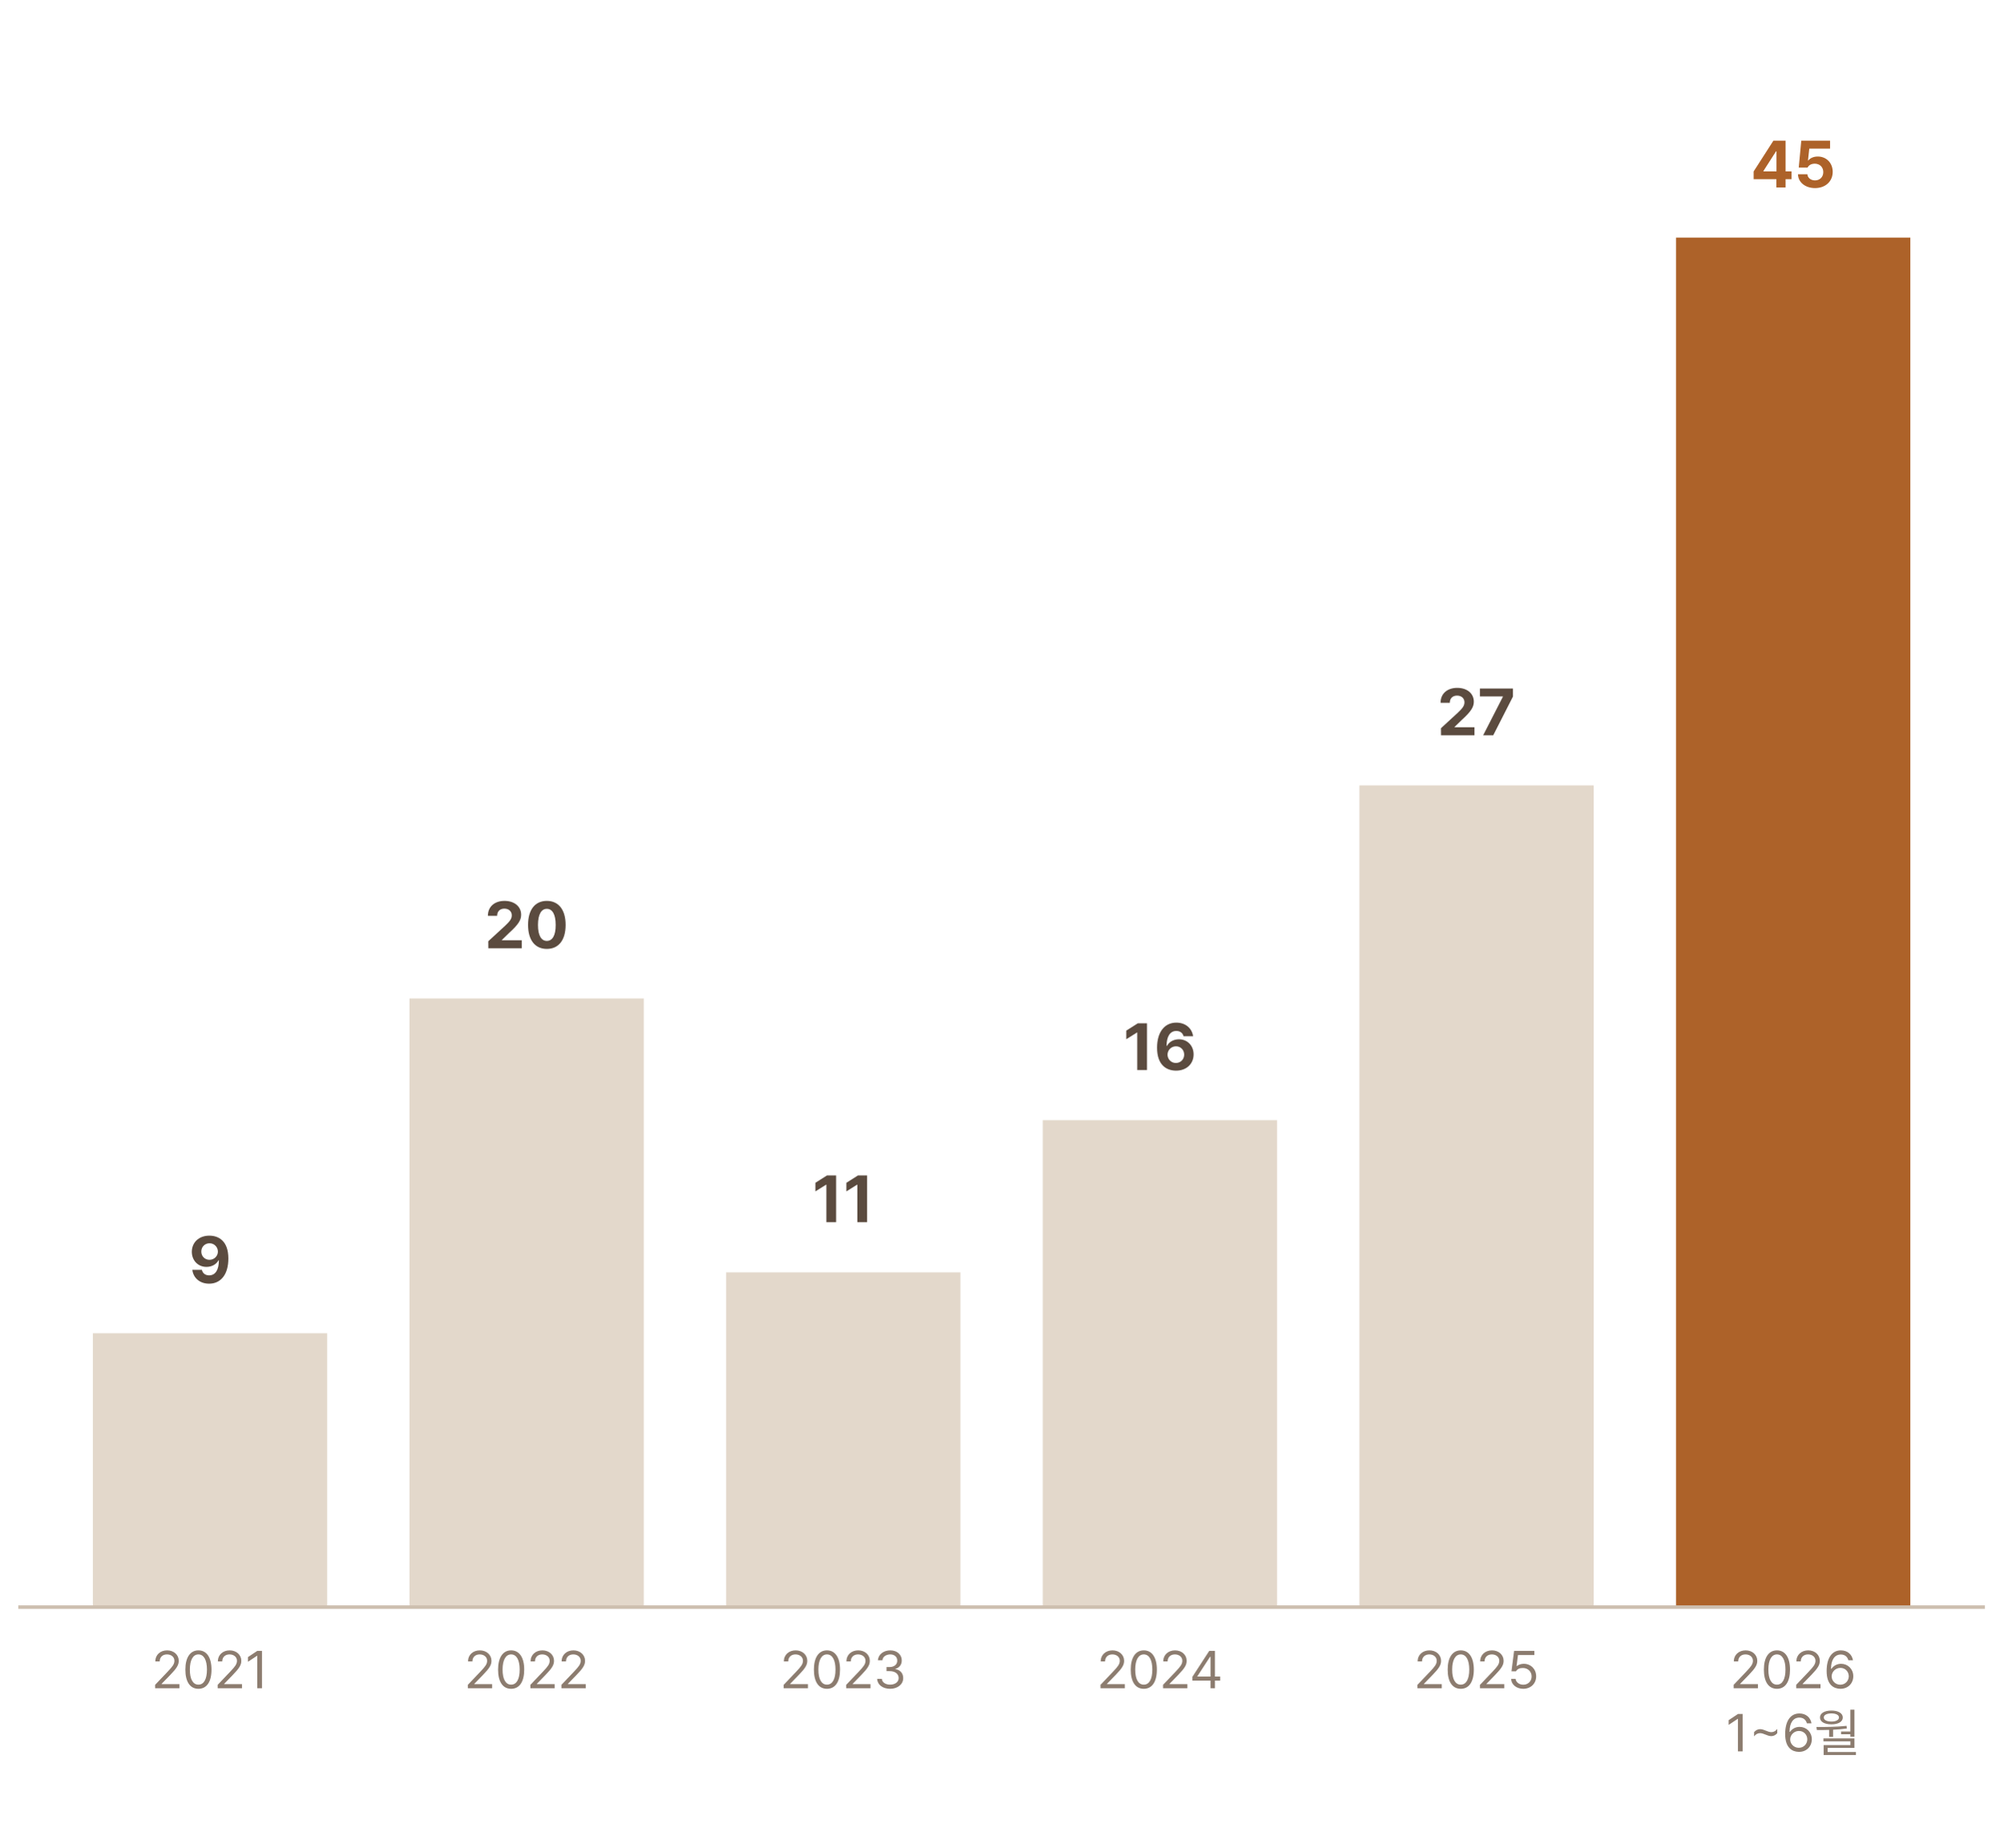
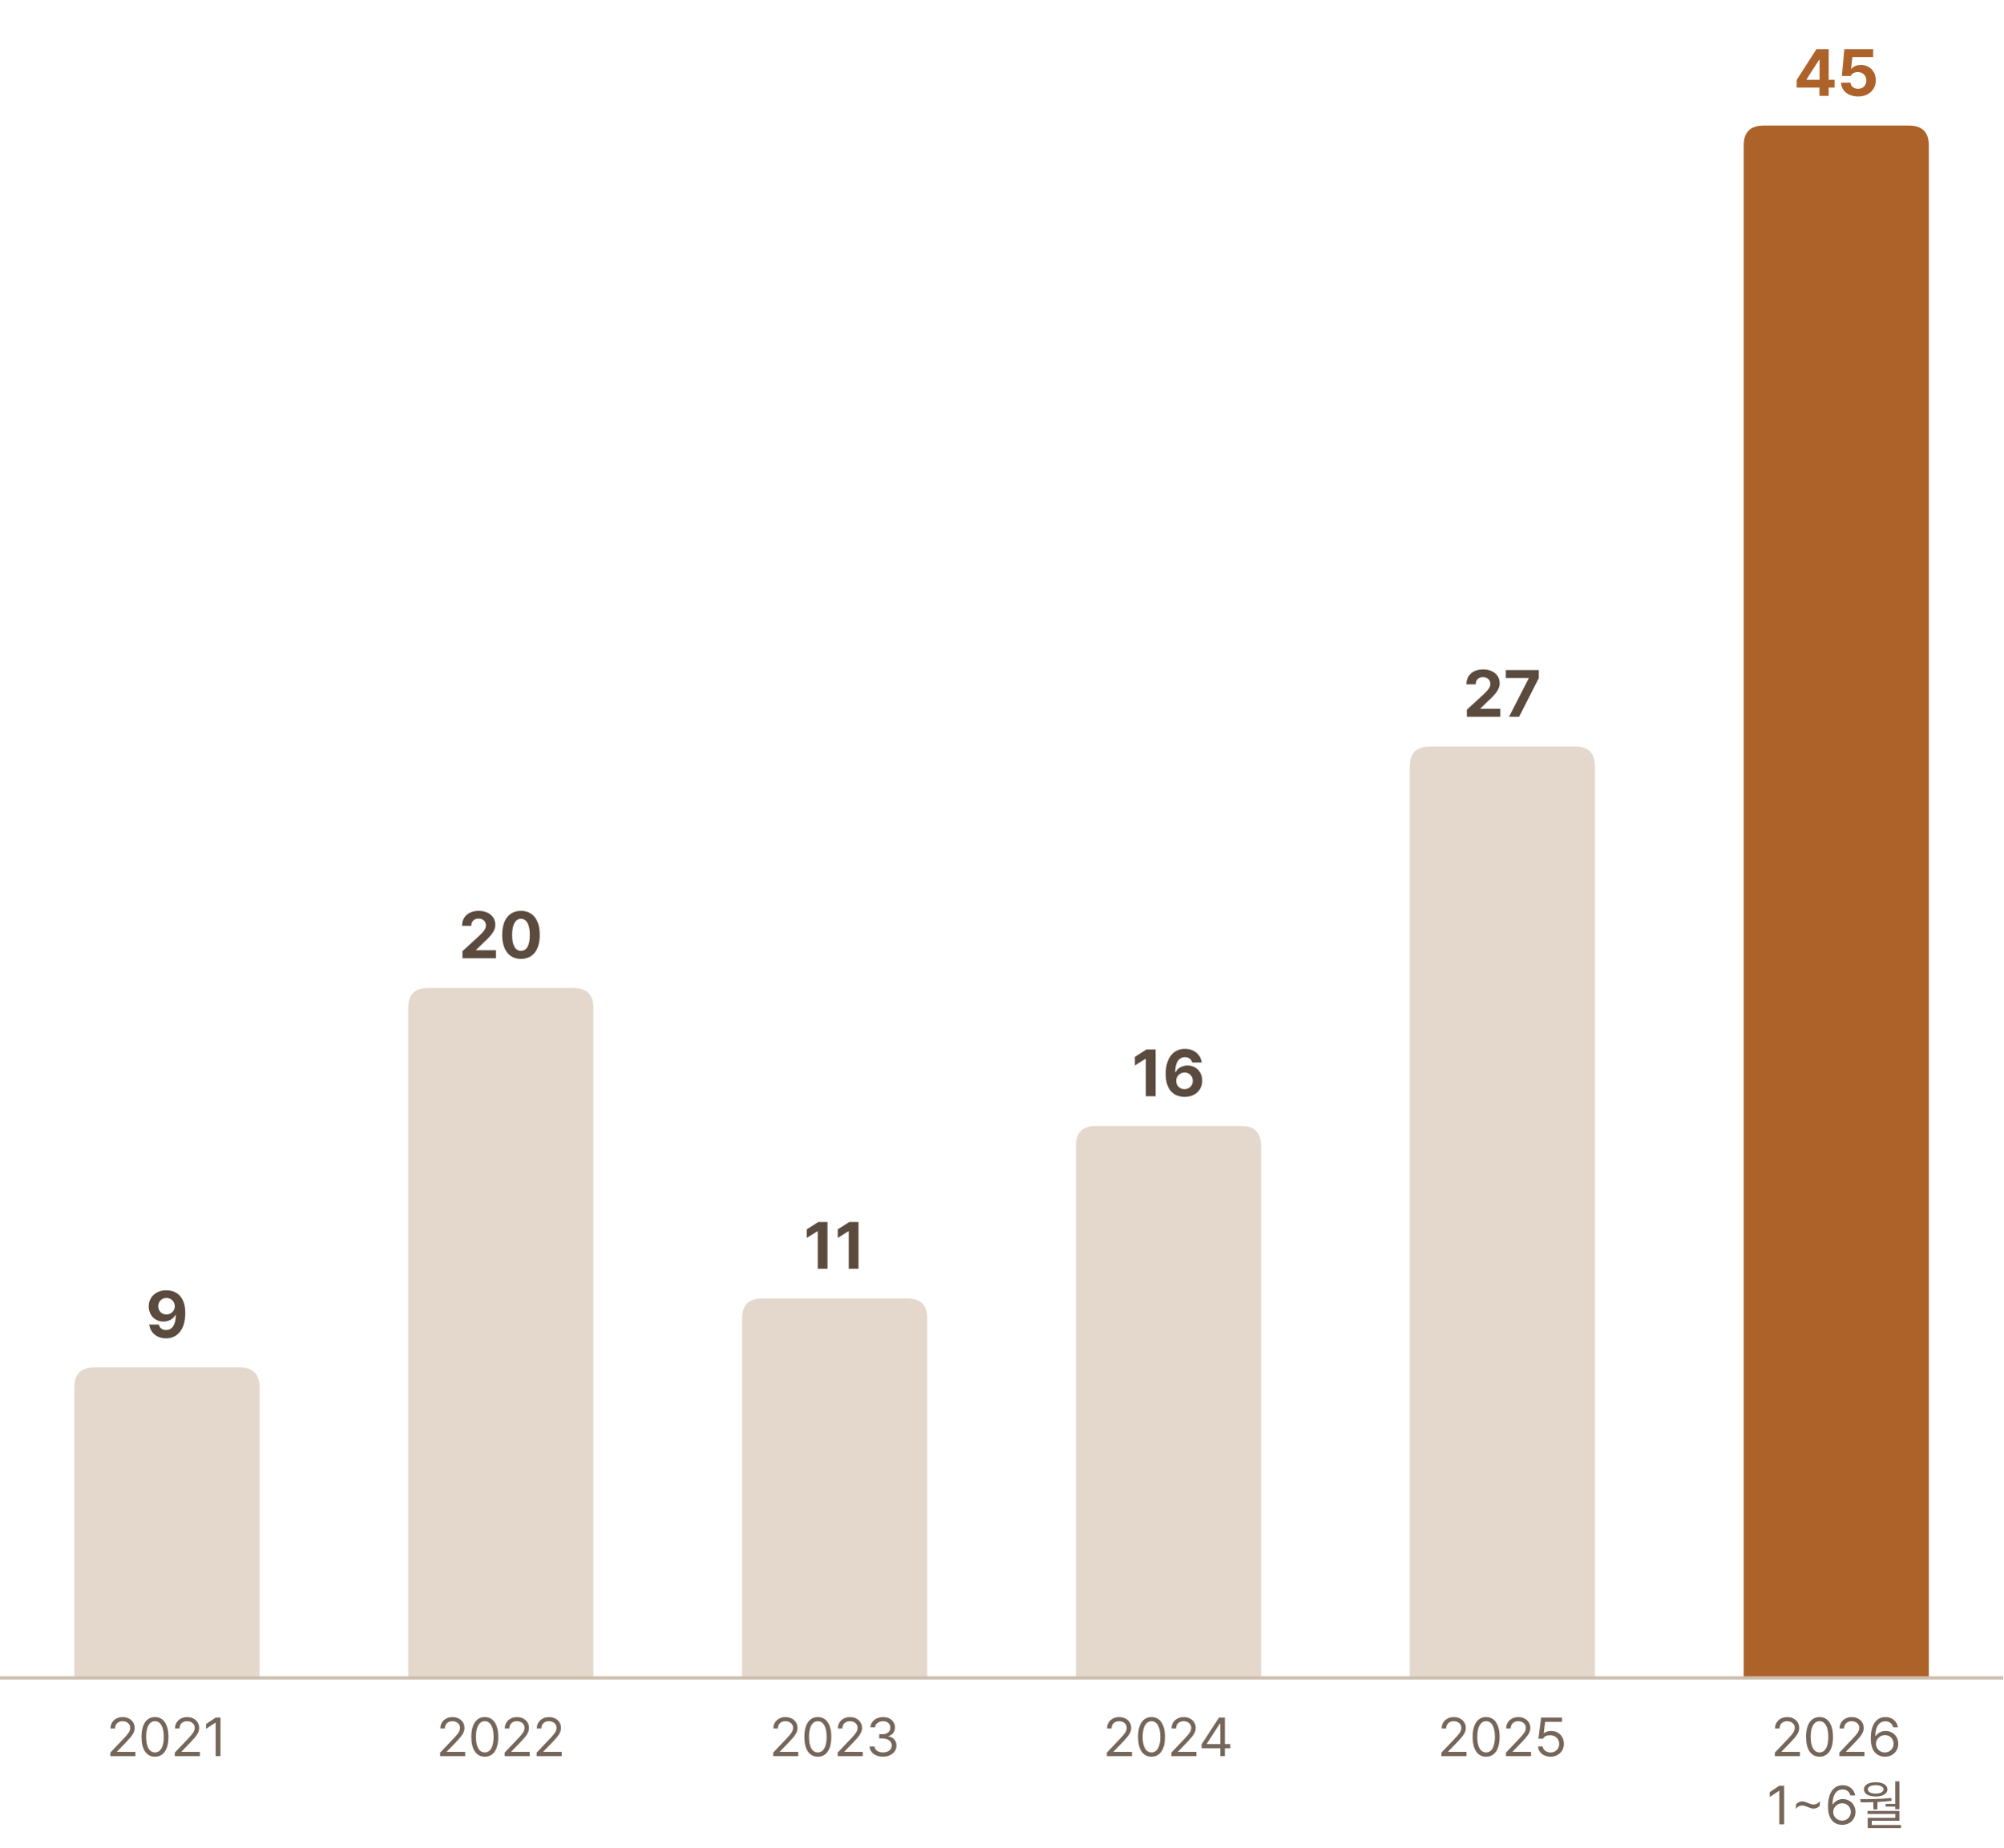
<svg xmlns="http://www.w3.org/2000/svg" xmlns:xlink="http://www.w3.org/1999/xlink" width="454.5pt" height="419.25pt" viewBox="0 0 454.5 419.25" version="1.1">
  <defs>
    <style type="text/css">*{stroke-linejoin: round; stroke-linecap: butt}</style>
  </defs>
  <g id="figure_1">
    <g id="patch_1">
      <path d="M 0 419.25  L 454.5 419.25  L 454.5 0  L 0 0  L 0 419.25  z " style="fill: none" />
    </g>
    <g id="axes_1">
      <g id="patch_2">
-         <path d="M 4.545 364.748  L 449.955 364.748  L 449.955 4.192  L 4.545 4.192  L 4.545 364.748  z " style="fill: none" />
+         <path d="M 21.375 310.35  L 54.375 310.35  Q 58.875 310.35 58.875 314.85  L 58.875 380.812  Q 58.875 380.812 58.875 380.812  L 16.875 380.812  Q 16.875 380.812 16.875 380.812  L 16.875 314.85  Q 16.875 310.35 21.375 310.35  z " clip-path="url(#pd4c7f91ee9)" style="fill: #e3d8cb" />
      </g>
-       <g id="matplotlib.axis_1">
-         <g id="xtick_1">
-           <g id="line2d_1" />
-           <g id="text_1">
-             <g style="fill: #8c7c6f" transform="translate(34.40138 383.1674) scale(0.12 -0.12)">
-               <defs>
-                 <path id="Pretendard-Regular-32cb" d="M 425 0  L 3363 0  L 3363 500  L 1206 500  L 1206 538  L 2244 1606  C 3044 2431 3281 2825 3281 3331  C 3281 4038 2694 4588 1875 4588  C 1056 4588 438 4050 444 3250  L 975 3250  C 975 3756 1319 4100 1856 4100  C 2363 4100 2756 3794 2756 3331  C 2756 2913 2500 2606 1963 2038  L 419 413  L 425 0  z " transform="scale(0.015625)" />
-                 <path id="Pretendard-Regular-32c9" d="M 1906 -63  C 2906 -63 3488 781 3488 2263  C 3488 3731 2900 4588 1906 4588  C 913 4588 325 3731 325 2263  C 325 781 900 -63 1906 -63  z M 1906 438  C 1250 438 869 1094 869 2263  C 869 3431 1256 4100 1906 4100  C 2556 4100 2938 3431 2938 2263  C 2938 1094 2556 438 1906 438  z " transform="scale(0.015625)" />
-                 <path id="Pretendard-Regular-32ca" d="M 2025 4525  L 1456 4525  L 331 3775  L 331 3206  L 1431 3938  L 1456 3938  L 1456 0  L 2025 0  L 2025 4525  z " transform="scale(0.015625)" />
-               </defs>
-               <use xlink:href="#Pretendard-Regular-32cb" />
-               <use xlink:href="#Pretendard-Regular-32c9" transform="translate(58.6875 0)" />
-               <use xlink:href="#Pretendard-Regular-32cb" transform="translate(118.2656 0)" />
-               <use xlink:href="#Pretendard-Regular-32ca" transform="translate(176.9531 0)" />
-             </g>
-           </g>
-         </g>
-         <g id="xtick_2">
-           <g id="line2d_2" />
-           <g id="text_2">
-             <g style="fill: #8c7c6f" transform="translate(105.3511 383.1674) scale(0.12 -0.12)">
-               <use xlink:href="#Pretendard-Regular-32cb" />
-               <use xlink:href="#Pretendard-Regular-32c9" transform="translate(58.6875 0)" />
-               <use xlink:href="#Pretendard-Regular-32cb" transform="translate(118.2656 0)" />
-               <use xlink:href="#Pretendard-Regular-32cb" transform="translate(176.9531 0)" />
-             </g>
-           </g>
-         </g>
-         <g id="xtick_3">
-           <g id="line2d_3" />
-           <g id="text_3">
-             <g style="fill: #8c7c6f" transform="translate(177.0095 383.1674) scale(0.12 -0.12)">
-               <defs>
-                 <path id="Pretendard-Regular-32cc" d="M 1988 -63  C 2888 -63 3569 488 3563 1231  C 3569 1806 3206 2225 2619 2319  L 2619 2350  C 3094 2481 3394 2863 3388 3375  C 3394 4025 2869 4588 2006 4588  C 1200 4588 538 4106 506 3388  L 1050 3388  C 1075 3831 1519 4100 2000 4100  C 2513 4100 2844 3794 2844 3344  C 2844 2875 2463 2569 1913 2569  L 1544 2569  L 1544 2075  L 1913 2075  C 2619 2075 3013 1725 3013 1231  C 3013 763 2575 438 1981 438  C 1444 438 1013 706 981 1138  L 413 1138  C 444 419 1088 -63 1988 -63  z " transform="scale(0.015625)" />
-               </defs>
-               <use xlink:href="#Pretendard-Regular-32cb" />
-               <use xlink:href="#Pretendard-Regular-32c9" transform="translate(58.6875 0)" />
-               <use xlink:href="#Pretendard-Regular-32cb" transform="translate(118.2656 0)" />
-               <use xlink:href="#Pretendard-Regular-32cc" transform="translate(176.9531 0)" />
-             </g>
-           </g>
-         </g>
-         <g id="xtick_4">
-           <g id="line2d_4" />
-           <g id="text_4">
-             <g style="fill: #8c7c6f" transform="translate(248.8995 383.1674) scale(0.12 -0.12)">
-               <defs>
-                 <path id="Pretendard-Regular-32cd" d="M 313 925  L 2506 925  L 2506 0  L 3044 0  L 3044 925  L 3675 925  L 3675 1419  L 3044 1419  L 3044 4525  L 2350 4525  L 313 1388  L 313 925  z M 919 1419  L 919 1456  L 2450 3813  L 2506 3813  L 2506 1419  L 919 1419  z " transform="scale(0.015625)" />
-               </defs>
-               <use xlink:href="#Pretendard-Regular-32cb" />
-               <use xlink:href="#Pretendard-Regular-32c9" transform="translate(58.6875 0)" />
-               <use xlink:href="#Pretendard-Regular-32cb" transform="translate(118.2656 0)" />
-               <use xlink:href="#Pretendard-Regular-32cd" transform="translate(175.4375 0)" />
-             </g>
-           </g>
-         </g>
-         <g id="xtick_5">
-           <g id="line2d_5" />
-           <g id="text_5">
-             <g style="fill: #8c7c6f" transform="translate(320.813 383.1674) scale(0.12 -0.12)">
-               <defs>
-                 <path id="Pretendard-Regular-32ce" d="M 1900 -63  C 2800 -63 3463 569 3463 1444  C 3463 2325 2825 2963 1963 2963  C 1644 2963 1338 2856 1138 2700  L 1094 2700  L 1263 4025  L 3244 4025  L 3244 4525  L 794 4525  L 475 2050  L 1019 2050  C 1188 2344 1481 2463 1863 2456  C 2469 2450 2913 2019 2913 1431  C 2913 863 2488 431 1900 431  C 1413 431 1019 731 975 1138  L 431 1138  C 463 444 1081 -63 1900 -63  z " transform="scale(0.015625)" />
-               </defs>
-               <use xlink:href="#Pretendard-Regular-32cb" />
-               <use xlink:href="#Pretendard-Regular-32c9" transform="translate(58.6875 0)" />
-               <use xlink:href="#Pretendard-Regular-32cb" transform="translate(118.2656 0)" />
-               <use xlink:href="#Pretendard-Regular-32ce" transform="translate(176.9531 0)" />
-             </g>
-           </g>
-         </g>
-         <g id="xtick_6">
-           <g id="line2d_6" />
-           <g id="text_6">
-             <g style="fill: #8c7c6f" transform="translate(392.5539 383.1674) scale(0.12 -0.12)">
-               <defs>
-                 <path id="Pretendard-Regular-32cf" d="M 2000 -63  C 2950 -69 3575 613 3575 1463  C 3575 2338 2906 2963 2100 2963  C 1613 2963 1200 2738 938 2363  L 881 2363  C 881 3450 1325 4088 2069 4088  C 2575 4088 2875 3788 2981 3388  L 3538 3388  C 3419 4100 2863 4588 2069 4588  C 1006 4588 350 3688 350 2088  C 350 413 1213 -50 2000 -63  z M 2000 431  C 1394 431 956 919 956 1450  C 963 1988 1419 2469 2013 2469  C 2606 2469 3025 2013 3031 1456  C 3025 894 2588 431 2000 431  z " transform="scale(0.015625)" />
-               </defs>
-               <use xlink:href="#Pretendard-Regular-32cb" />
-               <use xlink:href="#Pretendard-Regular-32c9" transform="translate(58.6875 0)" />
-               <use xlink:href="#Pretendard-Regular-32cb" transform="translate(118.2656 0)" />
-               <use xlink:href="#Pretendard-Regular-32cf" transform="translate(176.9531 0)" />
-             </g>
-             <g style="fill: #8c7c6f" transform="translate(391.593 397.4819) scale(0.12 -0.12)">
-               <defs>
-                 <path id="Pretendard-Regular-3637" d="M 606 2331  L 606 1813  C 794 2069 1038 2206 1313 2206  C 1775 2206 2206 1844 2681 1844  C 2956 1844 3200 1963 3406 2200  L 3406 2719  C 3219 2463 2975 2325 2694 2325  C 2238 2325 1806 2688 1331 2688  C 1056 2688 806 2563 606 2331  z " transform="scale(0.015625)" />
-                 <path id="Pretendard-Regular-20d4" d="M 4806 5044  L 4313 5044  L 4313 2400  L 3188 2400  L 3188 2075  L 4313 2075  L 4313 1769  L 4806 1769  L 4806 5044  z M 206 2950  L 263 2581  C 716 2578 1219 2581 1744 2600  L 1744 1750  L 2225 1750  L 2225 2619  C 2778 2644 3344 2691 3888 2769  L 3856 3088  C 2656 2956 1281 2944 206 2950  z M 4806 1569  L 1056 1569  L 1056 1213  L 4319 1213  L 4319 763  L 1081 763  L 1081 -444  L 4988 -444  L 4988 -81  L 1563 -81  L 1563 419  L 4806 419  L 4806 1569  z M 2019 4938  C 1181 4938 638 4613 638 4100  C 638 3581 1181 3269 2019 3269  C 2844 3269 3394 3581 3400 4100  C 3394 4613 2844 4938 2019 4938  z M 2019 4594  C 2575 4594 2938 4400 2938 4100  C 2938 3806 2575 3606 2019 3606  C 1456 3606 1094 3806 1100 4100  C 1094 4400 1456 4594 2019 4594  z " transform="scale(0.015625)" />
-               </defs>
-               <use xlink:href="#Pretendard-Regular-32ca" />
-               <use xlink:href="#Pretendard-Regular-3637" transform="translate(43.84375 0)" />
-               <use xlink:href="#Pretendard-Regular-32cf" transform="translate(106.5469 0)" />
-               <use xlink:href="#Pretendard-Regular-20d4" transform="translate(167.875 0)" />
-             </g>
-           </g>
-         </g>
-       </g>
-       <g id="matplotlib.axis_2" />
      <g id="patch_3">
-         <path d="M 21.068 364.748  L 74.23 364.748  L 74.23 302.583  L 21.068 302.583  z " clip-path="url(#p7b8bad3cd2)" style="fill: #e3d8cb" />
+         <path d="M 97.125 224.229  L 130.125 224.229  Q 134.625 224.229 134.625 228.729  L 134.625 380.812  Q 134.625 380.812 134.625 380.812  L 92.625 380.812  Q 92.625 380.812 92.625 380.812  L 92.625 228.729  Q 92.625 224.229 97.125 224.229  z " clip-path="url(#pd4c7f91ee9)" style="fill: #e3d8cb" />
      </g>
      <g id="patch_4">
-         <path d="M 92.909 364.748  L 146.07 364.748  L 146.07 226.604  L 92.909 226.604  z " clip-path="url(#p7b8bad3cd2)" style="fill: #e3d8cb" />
+         <path d="M 172.875 294.692  L 205.875 294.692  Q 210.375 294.692 210.375 299.192  L 210.375 380.812  Q 210.375 380.812 210.375 380.812  L 168.375 380.812  Q 168.375 380.812 168.375 380.812  L 168.375 299.192  Q 168.375 294.692 172.875 294.692  z " clip-path="url(#pd4c7f91ee9)" style="fill: #e3d8cb" />
      </g>
      <g id="patch_5">
-         <path d="M 164.749 364.748  L 217.911 364.748  L 217.911 288.768  L 164.749 288.768  z " clip-path="url(#p7b8bad3cd2)" style="fill: #e3d8cb" />
+         <path d="M 248.625 255.546  L 281.625 255.546  Q 286.125 255.546 286.125 260.046  L 286.125 380.812  Q 286.125 380.812 286.125 380.812  L 244.125 380.812  Q 244.125 380.812 244.125 380.812  L 244.125 260.046  Q 244.125 255.546 248.625 255.546  z " clip-path="url(#pd4c7f91ee9)" style="fill: #e3d8cb" />
      </g>
      <g id="patch_6">
-         <path d="M 236.589 364.748  L 289.751 364.748  L 289.751 254.233  L 236.589 254.233  z " clip-path="url(#p7b8bad3cd2)" style="fill: #e3d8cb" />
+         <path d="M 324.375 169.425  L 357.375 169.425  Q 361.875 169.425 361.875 173.925  L 361.875 380.812  Q 361.875 380.812 361.875 380.812  L 319.875 380.812  Q 319.875 380.812 319.875 380.812  L 319.875 173.925  Q 319.875 169.425 324.375 169.425  z " clip-path="url(#pd4c7f91ee9)" style="fill: #e3d8cb" />
      </g>
      <g id="patch_7">
-         <path d="M 308.43 364.748  L 361.591 364.748  L 361.591 178.254  L 308.43 178.254  z " clip-path="url(#p7b8bad3cd2)" style="fill: #e3d8cb" />
+         <path d="M 400.125 28.5  L 433.125 28.5  Q 437.625 28.5 437.625 33  L 437.625 380.812  Q 437.625 380.812 437.625 380.812  L 395.625 380.812  Q 395.625 380.812 395.625 380.812  L 395.625 33  Q 395.625 28.5 400.125 28.5  z " clip-path="url(#pd4c7f91ee9)" style="fill: #ad6229" />
      </g>
-       <g id="patch_8">
-         <path d="M 380.27 364.748  L 433.432 364.748  L 433.432 53.924  L 380.27 53.924  z " clip-path="url(#p7b8bad3cd2)" style="fill: #ad6229" />
+       <g id="line2d_1">
+         <path d="M 0 380.812  L 454.5 380.812  " clip-path="url(#pd4c7f91ee9)" style="fill: none; stroke: #cdbfaf; stroke-width: 0.75" />
      </g>
-       <g id="patch_9">
-         <path d="M 4.545 364.748  L 449.955 364.748  " style="fill: none; stroke: #cdbfaf; stroke-width: 0.8; stroke-linejoin: miter; stroke-linecap: square" />
-       </g>
-       <g id="text_7">
-         <g style="fill: #5b4b3f" transform="translate(42.82927 291.1941) scale(0.15 -0.15)">
+       <g id="text_1">
+         <g style="fill: #5b4b3f" transform="translate(33.05566 303.6) scale(0.15 -0.15)">
          <defs>
            <path id="Pretendard-Bold-32d2" d="M 2006 4588  C 981 4594 294 3931 294 3019  C 300 2175 900 1563 1713 1563  C 2219 1563 2663 1800 2875 2200  L 2913 2200  C 2913 1294 2588 744 1969 744  C 1606 744 1344 944 1269 1275  L 344 1275  C 438 506 1056 -63 1969 -63  C 3106 -63 3838 844 3831 2381  C 3831 4025 2944 4581 2006 4588  z M 2013 3850  C 2475 3850 2813 3481 2819 3050  C 2819 2613 2463 2250 2006 2250  C 1544 2250 1213 2600 1213 3044  C 1206 3494 1550 3850 2013 3850  z " transform="scale(0.015625)" />
          </defs>
          <use xlink:href="#Pretendard-Bold-32d2" />
        </g>
      </g>
-       <g id="text_8">
-         <g style="fill: #5b4b3f" transform="translate(109.961 215.2151) scale(0.15 -0.15)">
+       <g id="text_2">
+         <g style="fill: #76665a" transform="translate(24.21295 398.5688) scale(0.12375 -0.12375)">
+           <defs>
+             <path id="Pretendard-Regular-32cb" d="M 425 0  L 3363 0  L 3363 500  L 1206 500  L 1206 538  L 2244 1606  C 3044 2431 3281 2825 3281 3331  C 3281 4038 2694 4588 1875 4588  C 1056 4588 438 4050 444 3250  L 975 3250  C 975 3756 1319 4100 1856 4100  C 2363 4100 2756 3794 2756 3331  C 2756 2913 2500 2606 1963 2038  L 419 413  L 425 0  z " transform="scale(0.015625)" />
+             <path id="Pretendard-Regular-32c9" d="M 1906 -63  C 2906 -63 3488 781 3488 2263  C 3488 3731 2900 4588 1906 4588  C 913 4588 325 3731 325 2263  C 325 781 900 -63 1906 -63  z M 1906 438  C 1250 438 869 1094 869 2263  C 869 3431 1256 4100 1906 4100  C 2556 4100 2938 3431 2938 2263  C 2938 1094 2556 438 1906 438  z " transform="scale(0.015625)" />
+             <path id="Pretendard-Regular-32ca" d="M 2025 4525  L 1456 4525  L 331 3775  L 331 3206  L 1431 3938  L 1456 3938  L 1456 0  L 2025 0  L 2025 4525  z " transform="scale(0.015625)" />
+           </defs>
+           <use xlink:href="#Pretendard-Regular-32cb" />
+           <use xlink:href="#Pretendard-Regular-32c9" transform="translate(58.6875 0)" />
+           <use xlink:href="#Pretendard-Regular-32cb" transform="translate(118.2656 0)" />
+           <use xlink:href="#Pretendard-Regular-32ca" transform="translate(176.9531 0)" />
+         </g>
+       </g>
+       <g id="text_3">
+         <g style="fill: #5b4b3f" transform="translate(104.0962 217.4792) scale(0.15 -0.15)">
          <defs>
            <path id="Pretendard-Bold-32cb" d="M 356 0  L 3594 0  L 3594 775  L 1663 775  L 1663 800  L 2350 1469  C 3281 2313 3531 2738 3531 3250  C 3531 4038 2888 4588 1919 4588  C 963 4588 306 4025 313 3138  L 1206 3138  C 1206 3569 1481 3838 1906 3838  C 2319 3838 2625 3588 2625 3188  C 2625 2831 2400 2581 1975 2175  L 350 681  L 356 0  z " transform="scale(0.015625)" />
            <path id="Pretendard-Bold-32c9" d="M 2113 -63  C 3244 -63 3931 775 3931 2263  C 3931 3738 3244 4588 2113 4588  C 981 4588 294 3744 294 2263  C 294 781 981 -63 2113 -63  z M 2113 713  C 1588 713 1250 1219 1256 2263  C 1256 3294 1588 3819 2113 3819  C 2638 3819 2969 3294 2969 2263  C 2975 1219 2638 713 2113 713  z " transform="scale(0.015625)" />
          </defs>
          <use xlink:href="#Pretendard-Bold-32cb" />
          <use xlink:href="#Pretendard-Bold-32c9" transform="translate(61.03125 0)" />
        </g>
      </g>
-       <g id="text_9">
-         <g style="fill: #5b4b3f" transform="translate(184.2986 277.3797) scale(0.15 -0.15)">
+       <g id="text_4">
+         <g style="fill: #76665a" transform="translate(99.04449 398.5688) scale(0.12375 -0.12375)">
+           <use xlink:href="#Pretendard-Regular-32cb" />
+           <use xlink:href="#Pretendard-Regular-32c9" transform="translate(58.6875 0)" />
+           <use xlink:href="#Pretendard-Regular-32cb" transform="translate(118.2656 0)" />
+           <use xlink:href="#Pretendard-Regular-32cb" transform="translate(176.9531 0)" />
+         </g>
+       </g>
+       <g id="text_5">
+         <g style="fill: #5b4b3f" transform="translate(182.3438 287.9417) scale(0.15 -0.15)">
          <defs>
            <path id="Pretendard-Bold-32ca" d="M 2306 4525  L 1419 4525  L 300 3813  L 300 2981  L 1338 3631  L 1363 3631  L 1363 0  L 2306 0  L 2306 4525  z " transform="scale(0.015625)" />
          </defs>
          <use xlink:href="#Pretendard-Bold-32ca" />
          <use xlink:href="#Pretendard-Bold-32ca" transform="translate(46.875 0)" />
        </g>
      </g>
-       <g id="text_10">
-         <g style="fill: #5b4b3f" transform="translate(254.8346 242.8438) scale(0.15 -0.15)">
+       <g id="text_6">
+         <g style="fill: #76665a" transform="translate(174.6072 398.5688) scale(0.12375 -0.12375)">
+           <defs>
+             <path id="Pretendard-Regular-32cc" d="M 1988 -63  C 2888 -63 3569 488 3563 1231  C 3569 1806 3206 2225 2619 2319  L 2619 2350  C 3094 2481 3394 2863 3388 3375  C 3394 4025 2869 4588 2006 4588  C 1200 4588 538 4106 506 3388  L 1050 3388  C 1075 3831 1519 4100 2000 4100  C 2513 4100 2844 3794 2844 3344  C 2844 2875 2463 2569 1913 2569  L 1544 2569  L 1544 2075  L 1913 2075  C 2619 2075 3013 1725 3013 1231  C 3013 763 2575 438 1981 438  C 1444 438 1013 706 981 1138  L 413 1138  C 444 419 1088 -63 1988 -63  z " transform="scale(0.015625)" />
+           </defs>
+           <use xlink:href="#Pretendard-Regular-32cb" />
+           <use xlink:href="#Pretendard-Regular-32c9" transform="translate(58.6875 0)" />
+           <use xlink:href="#Pretendard-Regular-32cb" transform="translate(118.2656 0)" />
+           <use xlink:href="#Pretendard-Regular-32cc" transform="translate(176.9531 0)" />
+         </g>
+       </g>
+       <g id="text_7">
+         <g style="fill: #5b4b3f" transform="translate(256.79 248.7958) scale(0.15 -0.15)">
          <defs>
            <path id="Pretendard-Bold-32cf" d="M 2106 -63  C 3125 -69 3819 594 3819 1513  C 3819 2363 3213 2975 2400 2975  C 1900 2975 1450 2738 1244 2338  L 1200 2338  C 1206 3225 1531 3781 2144 3781  C 2506 3781 2769 3588 2844 3269  L 3769 3269  C 3675 4013 3056 4588 2144 4588  C 1013 4588 281 3681 281 2156  C 281 500 1169 -56 2106 -63  z M 2100 681  C 1638 681 1300 1044 1294 1488  C 1300 1931 1650 2294 2113 2294  C 2575 2294 2906 1938 2906 1488  C 2906 1031 2563 681 2100 681  z " transform="scale(0.015625)" />
          </defs>
          <use xlink:href="#Pretendard-Bold-32ca" />
          <use xlink:href="#Pretendard-Bold-32cf" transform="translate(46.875 0)" />
        </g>
      </g>
-       <g id="text_11">
-         <g style="fill: #5b4b3f" transform="translate(326.1195 166.8648) scale(0.15 -0.15)">
+       <g id="text_8">
+         <g style="fill: #76665a" transform="translate(250.3149 398.5688) scale(0.12375 -0.12375)">
+           <defs>
+             <path id="Pretendard-Regular-32cd" d="M 313 925  L 2506 925  L 2506 0  L 3044 0  L 3044 925  L 3675 925  L 3675 1419  L 3044 1419  L 3044 4525  L 2350 4525  L 313 1388  L 313 925  z M 919 1419  L 919 1456  L 2450 3813  L 2506 3813  L 2506 1419  L 919 1419  z " transform="scale(0.015625)" />
+           </defs>
+           <use xlink:href="#Pretendard-Regular-32cb" />
+           <use xlink:href="#Pretendard-Regular-32c9" transform="translate(58.6875 0)" />
+           <use xlink:href="#Pretendard-Regular-32cb" transform="translate(118.2656 0)" />
+           <use xlink:href="#Pretendard-Regular-32cd" transform="translate(175.4375 0)" />
+         </g>
+       </g>
+       <g id="text_9">
+         <g style="fill: #5b4b3f" transform="translate(331.9834 162.675) scale(0.15 -0.15)">
          <defs>
            <path id="Pretendard-Bold-32d0" d="M 531 0  L 1506 0  L 3413 3744  L 3413 4525  L 219 4525  L 219 3756  L 2438 3756  L 2438 3725  L 531 0  z " transform="scale(0.015625)" />
          </defs>
          <use xlink:href="#Pretendard-Bold-32cb" />
          <use xlink:href="#Pretendard-Bold-32d0" transform="translate(61.03125 0)" />
        </g>
      </g>
-       <g id="text_12">
-         <g style="fill: #ad6229" transform="translate(397.2192 42.53548) scale(0.15 -0.15)">
+       <g id="text_10">
+         <g style="fill: #76665a" transform="translate(326.2341 398.5688) scale(0.12375 -0.12375)">
+           <defs>
+             <path id="Pretendard-Regular-32ce" d="M 1900 -63  C 2800 -63 3463 569 3463 1444  C 3463 2325 2825 2963 1963 2963  C 1644 2963 1338 2856 1138 2700  L 1094 2700  L 1263 4025  L 3244 4025  L 3244 4525  L 794 4525  L 475 2050  L 1019 2050  C 1188 2344 1481 2463 1863 2456  C 2469 2450 2913 2019 2913 1431  C 2913 863 2488 431 1900 431  C 1413 431 1019 731 975 1138  L 431 1138  C 463 444 1081 -63 1900 -63  z " transform="scale(0.015625)" />
+           </defs>
+           <use xlink:href="#Pretendard-Regular-32cb" />
+           <use xlink:href="#Pretendard-Regular-32c9" transform="translate(58.6875 0)" />
+           <use xlink:href="#Pretendard-Regular-32cb" transform="translate(118.2656 0)" />
+           <use xlink:href="#Pretendard-Regular-32ce" transform="translate(176.9531 0)" />
+         </g>
+       </g>
+       <g id="text_11">
+         <g style="fill: #ad6229" transform="translate(406.9937 21.75) scale(0.15 -0.15)">
          <defs>
            <path id="Pretendard-Bold-32cd" d="M 281 800  L 2481 800  L 2481 0  L 3375 0  L 3375 800  L 3950 800  L 3950 1556  L 3375 1556  L 3375 4525  L 2194 4525  L 281 1544  L 281 800  z M 1231 1556  L 1231 1594  L 2450 3494  L 2494 3494  L 2494 1556  L 1231 1556  z " transform="scale(0.015625)" />
            <path id="Pretendard-Bold-32ce" d="M 2019 -63  C 3038 -63 3731 594 3731 1506  C 3731 2375 3113 2994 2281 2994  C 1881 2994 1544 2838 1375 2613  L 1338 2613  L 1463 3756  L 3475 3756  L 3475 4525  L 688 4525  L 444 1919  L 1294 1919  C 1431 2175 1669 2300 2006 2300  C 2481 2294 2819 1963 2819 1481  C 2819 1013 2488 681 2019 681  C 1625 681 1300 919 1281 1275  L 369 1275  C 388 494 1075 -63 2019 -63  z " transform="scale(0.015625)" />
          </defs>
          <use xlink:href="#Pretendard-Bold-32cd" />
          <use xlink:href="#Pretendard-Bold-32ce" transform="translate(65.71875 0)" />
        </g>
      </g>
+       <g id="text_12">
+         <g style="fill: #76665a" transform="translate(401.8813 398.5688) scale(0.12375 -0.12375)">
+           <defs>
+             <path id="Pretendard-Regular-32cf" d="M 2000 -63  C 2950 -69 3575 613 3575 1463  C 3575 2338 2906 2963 2100 2963  C 1613 2963 1200 2738 938 2363  L 881 2363  C 881 3450 1325 4088 2069 4088  C 2575 4088 2875 3788 2981 3388  L 3538 3388  C 3419 4100 2863 4588 2069 4588  C 1006 4588 350 3688 350 2088  C 350 413 1213 -50 2000 -63  z M 2000 431  C 1394 431 956 919 956 1450  C 963 1988 1419 2469 2013 2469  C 2606 2469 3025 2013 3031 1456  C 3025 894 2588 431 2000 431  z " transform="scale(0.015625)" />
+           </defs>
+           <use xlink:href="#Pretendard-Regular-32cb" />
+           <use xlink:href="#Pretendard-Regular-32c9" transform="translate(58.6875 0)" />
+           <use xlink:href="#Pretendard-Regular-32cb" transform="translate(118.2656 0)" />
+           <use xlink:href="#Pretendard-Regular-32cf" transform="translate(176.9531 0)" />
+         </g>
+       </g>
+       <g id="text_13">
+         <g style="fill: #76665a" transform="translate(400.8904 414.0375) scale(0.12375 -0.12375)">
+           <defs>
+             <path id="Pretendard-Regular-3637" d="M 606 2331  L 606 1813  C 794 2069 1038 2206 1313 2206  C 1775 2206 2206 1844 2681 1844  C 2956 1844 3200 1963 3406 2200  L 3406 2719  C 3219 2463 2975 2325 2694 2325  C 2238 2325 1806 2688 1331 2688  C 1056 2688 806 2563 606 2331  z " transform="scale(0.015625)" />
+             <path id="Pretendard-Regular-20d4" d="M 4806 5044  L 4313 5044  L 4313 2400  L 3188 2400  L 3188 2075  L 4313 2075  L 4313 1769  L 4806 1769  L 4806 5044  z M 206 2950  L 263 2581  C 716 2578 1219 2581 1744 2600  L 1744 1750  L 2225 1750  L 2225 2619  C 2778 2644 3344 2691 3888 2769  L 3856 3088  C 2656 2956 1281 2944 206 2950  z M 4806 1569  L 1056 1569  L 1056 1213  L 4319 1213  L 4319 763  L 1081 763  L 1081 -444  L 4988 -444  L 4988 -81  L 1563 -81  L 1563 419  L 4806 419  L 4806 1569  z M 2019 4938  C 1181 4938 638 4613 638 4100  C 638 3581 1181 3269 2019 3269  C 2844 3269 3394 3581 3400 4100  C 3394 4613 2844 4938 2019 4938  z M 2019 4594  C 2575 4594 2938 4400 2938 4100  C 2938 3806 2575 3606 2019 3606  C 1456 3606 1094 3806 1100 4100  C 1094 4400 1456 4594 2019 4594  z " transform="scale(0.015625)" />
+           </defs>
+           <use xlink:href="#Pretendard-Regular-32ca" />
+           <use xlink:href="#Pretendard-Regular-3637" transform="translate(43.84375 0)" />
+           <use xlink:href="#Pretendard-Regular-32cf" transform="translate(106.5469 0)" />
+           <use xlink:href="#Pretendard-Regular-20d4" transform="translate(167.875 0)" />
+         </g>
+       </g>
    </g>
  </g>
  <defs>
-     <clipPath id="p7b8bad3cd2">
-       <rect x="4.545" y="4.192" width="445.41" height="360.555" />
+     <clipPath id="pd4c7f91ee9">
+       <rect x="0" y="0" width="454.5" height="419.25" />
    </clipPath>
  </defs>
</svg>
